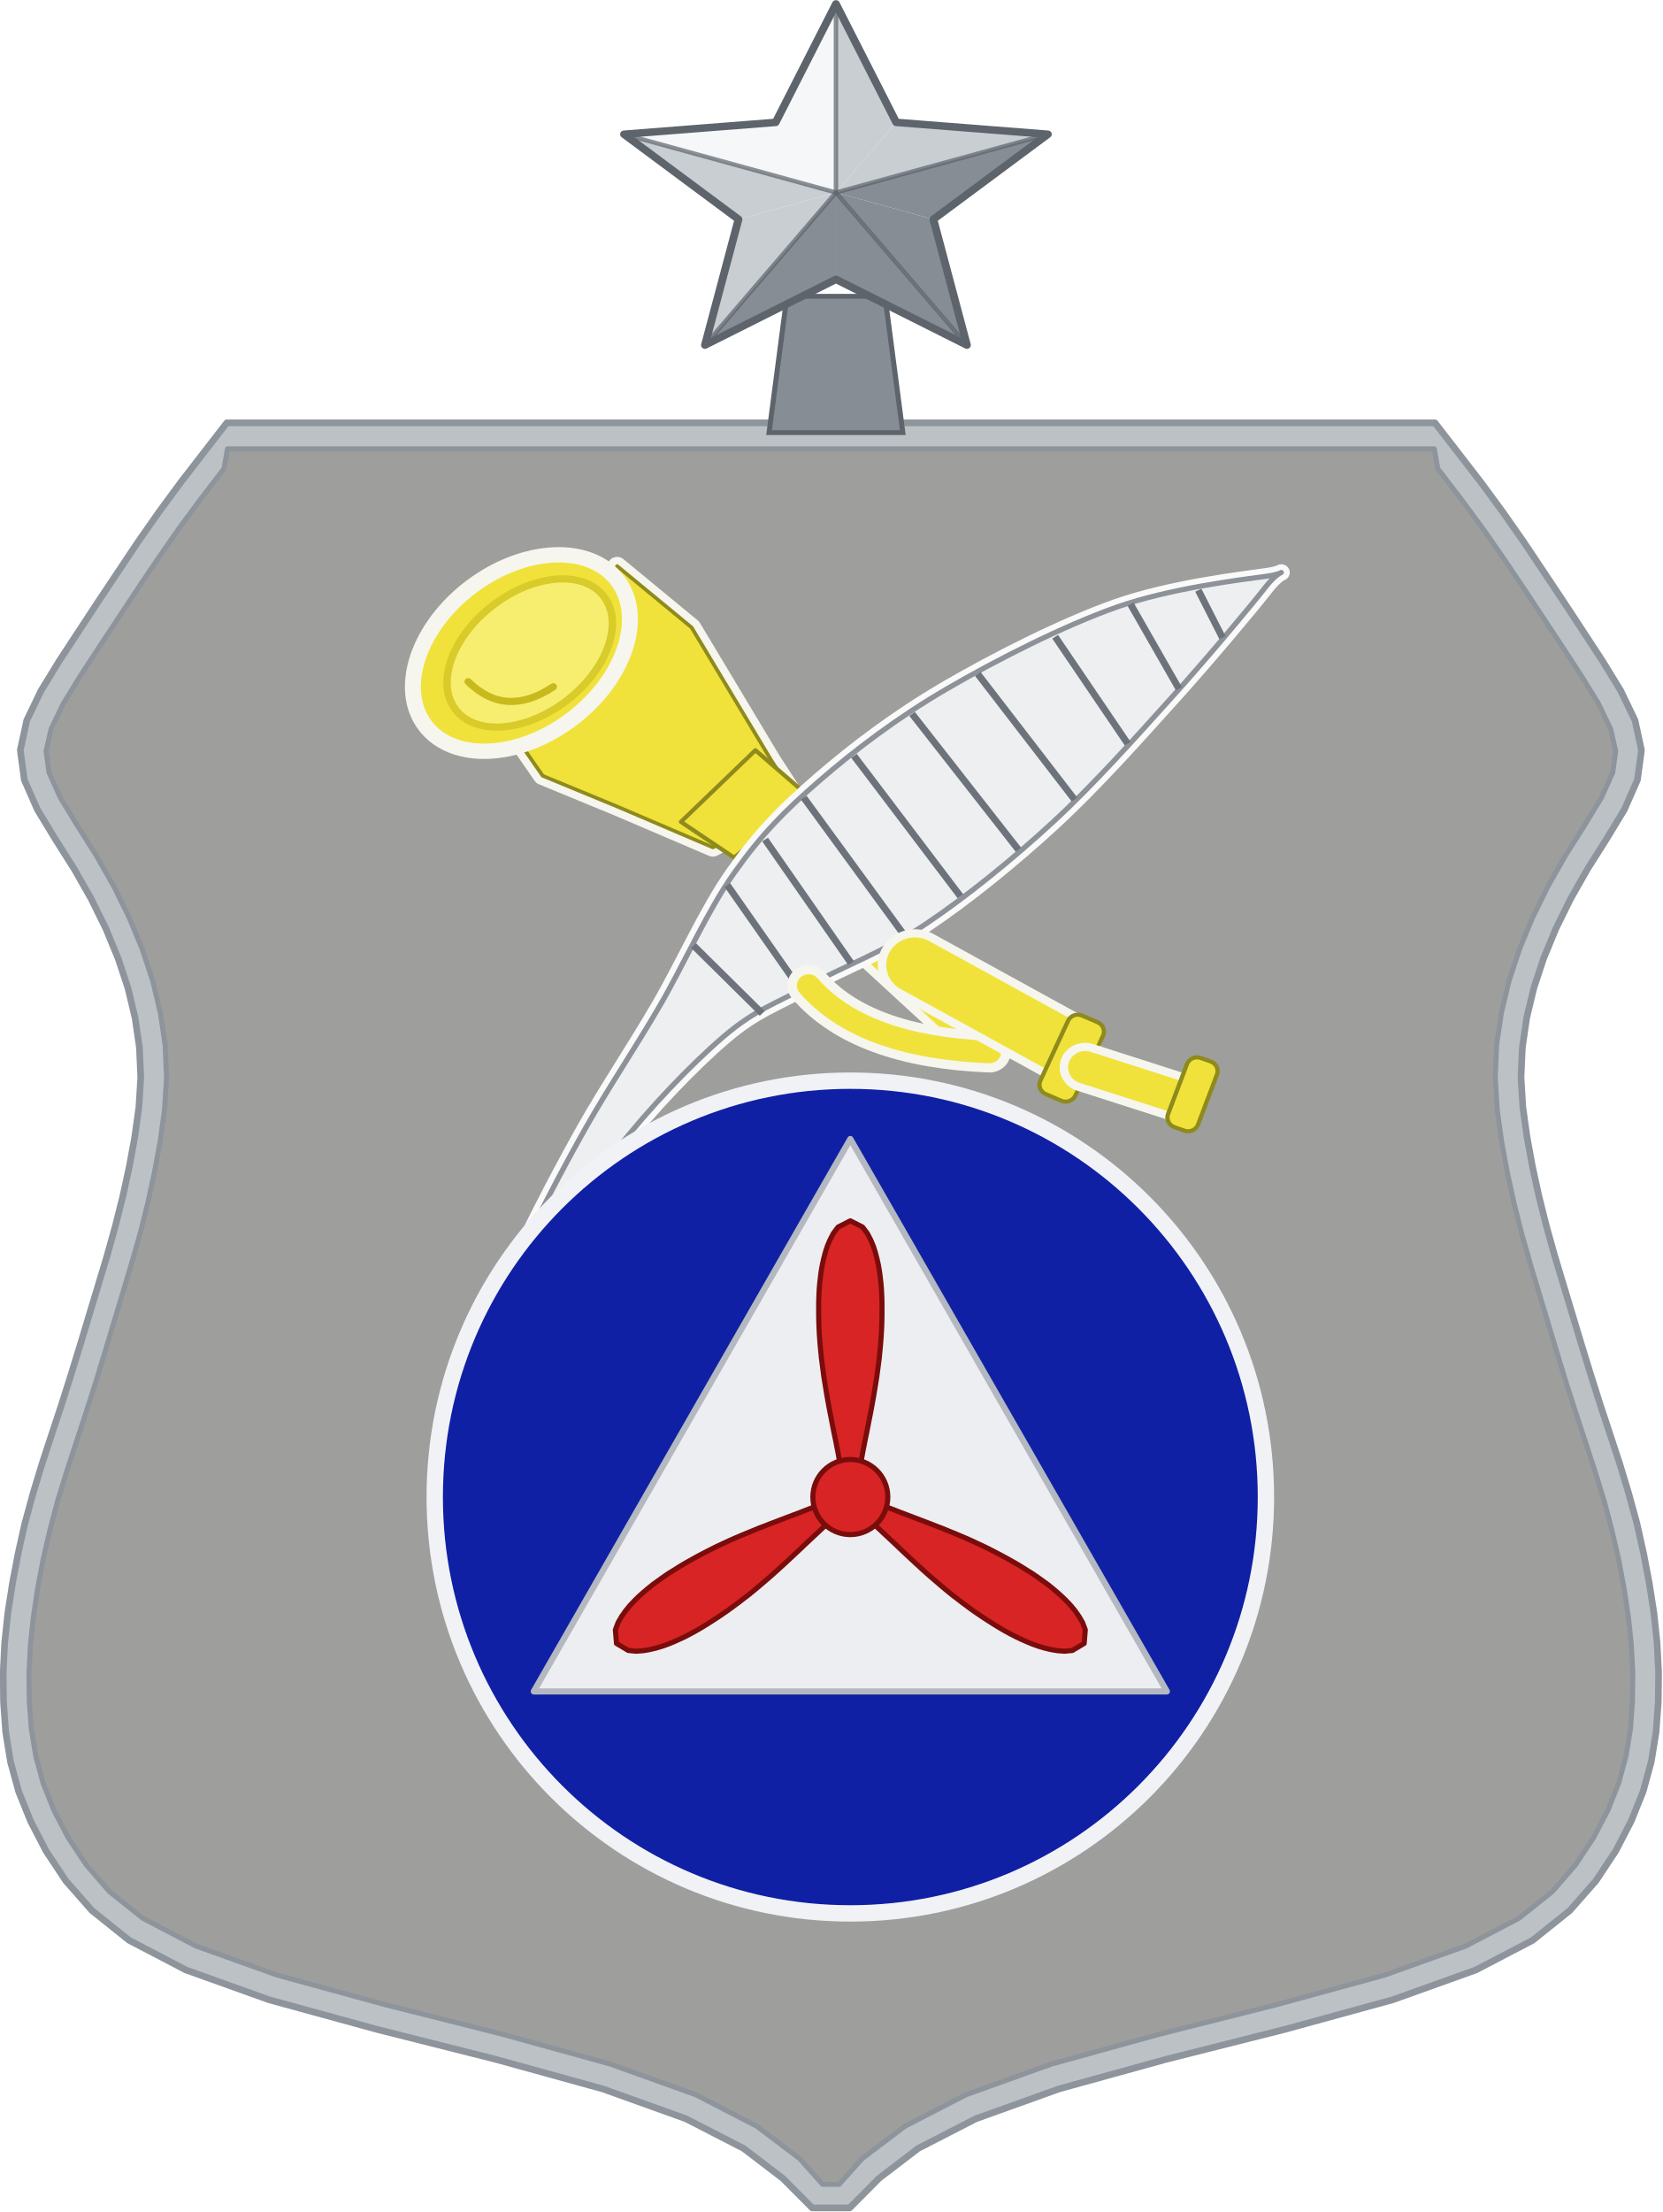
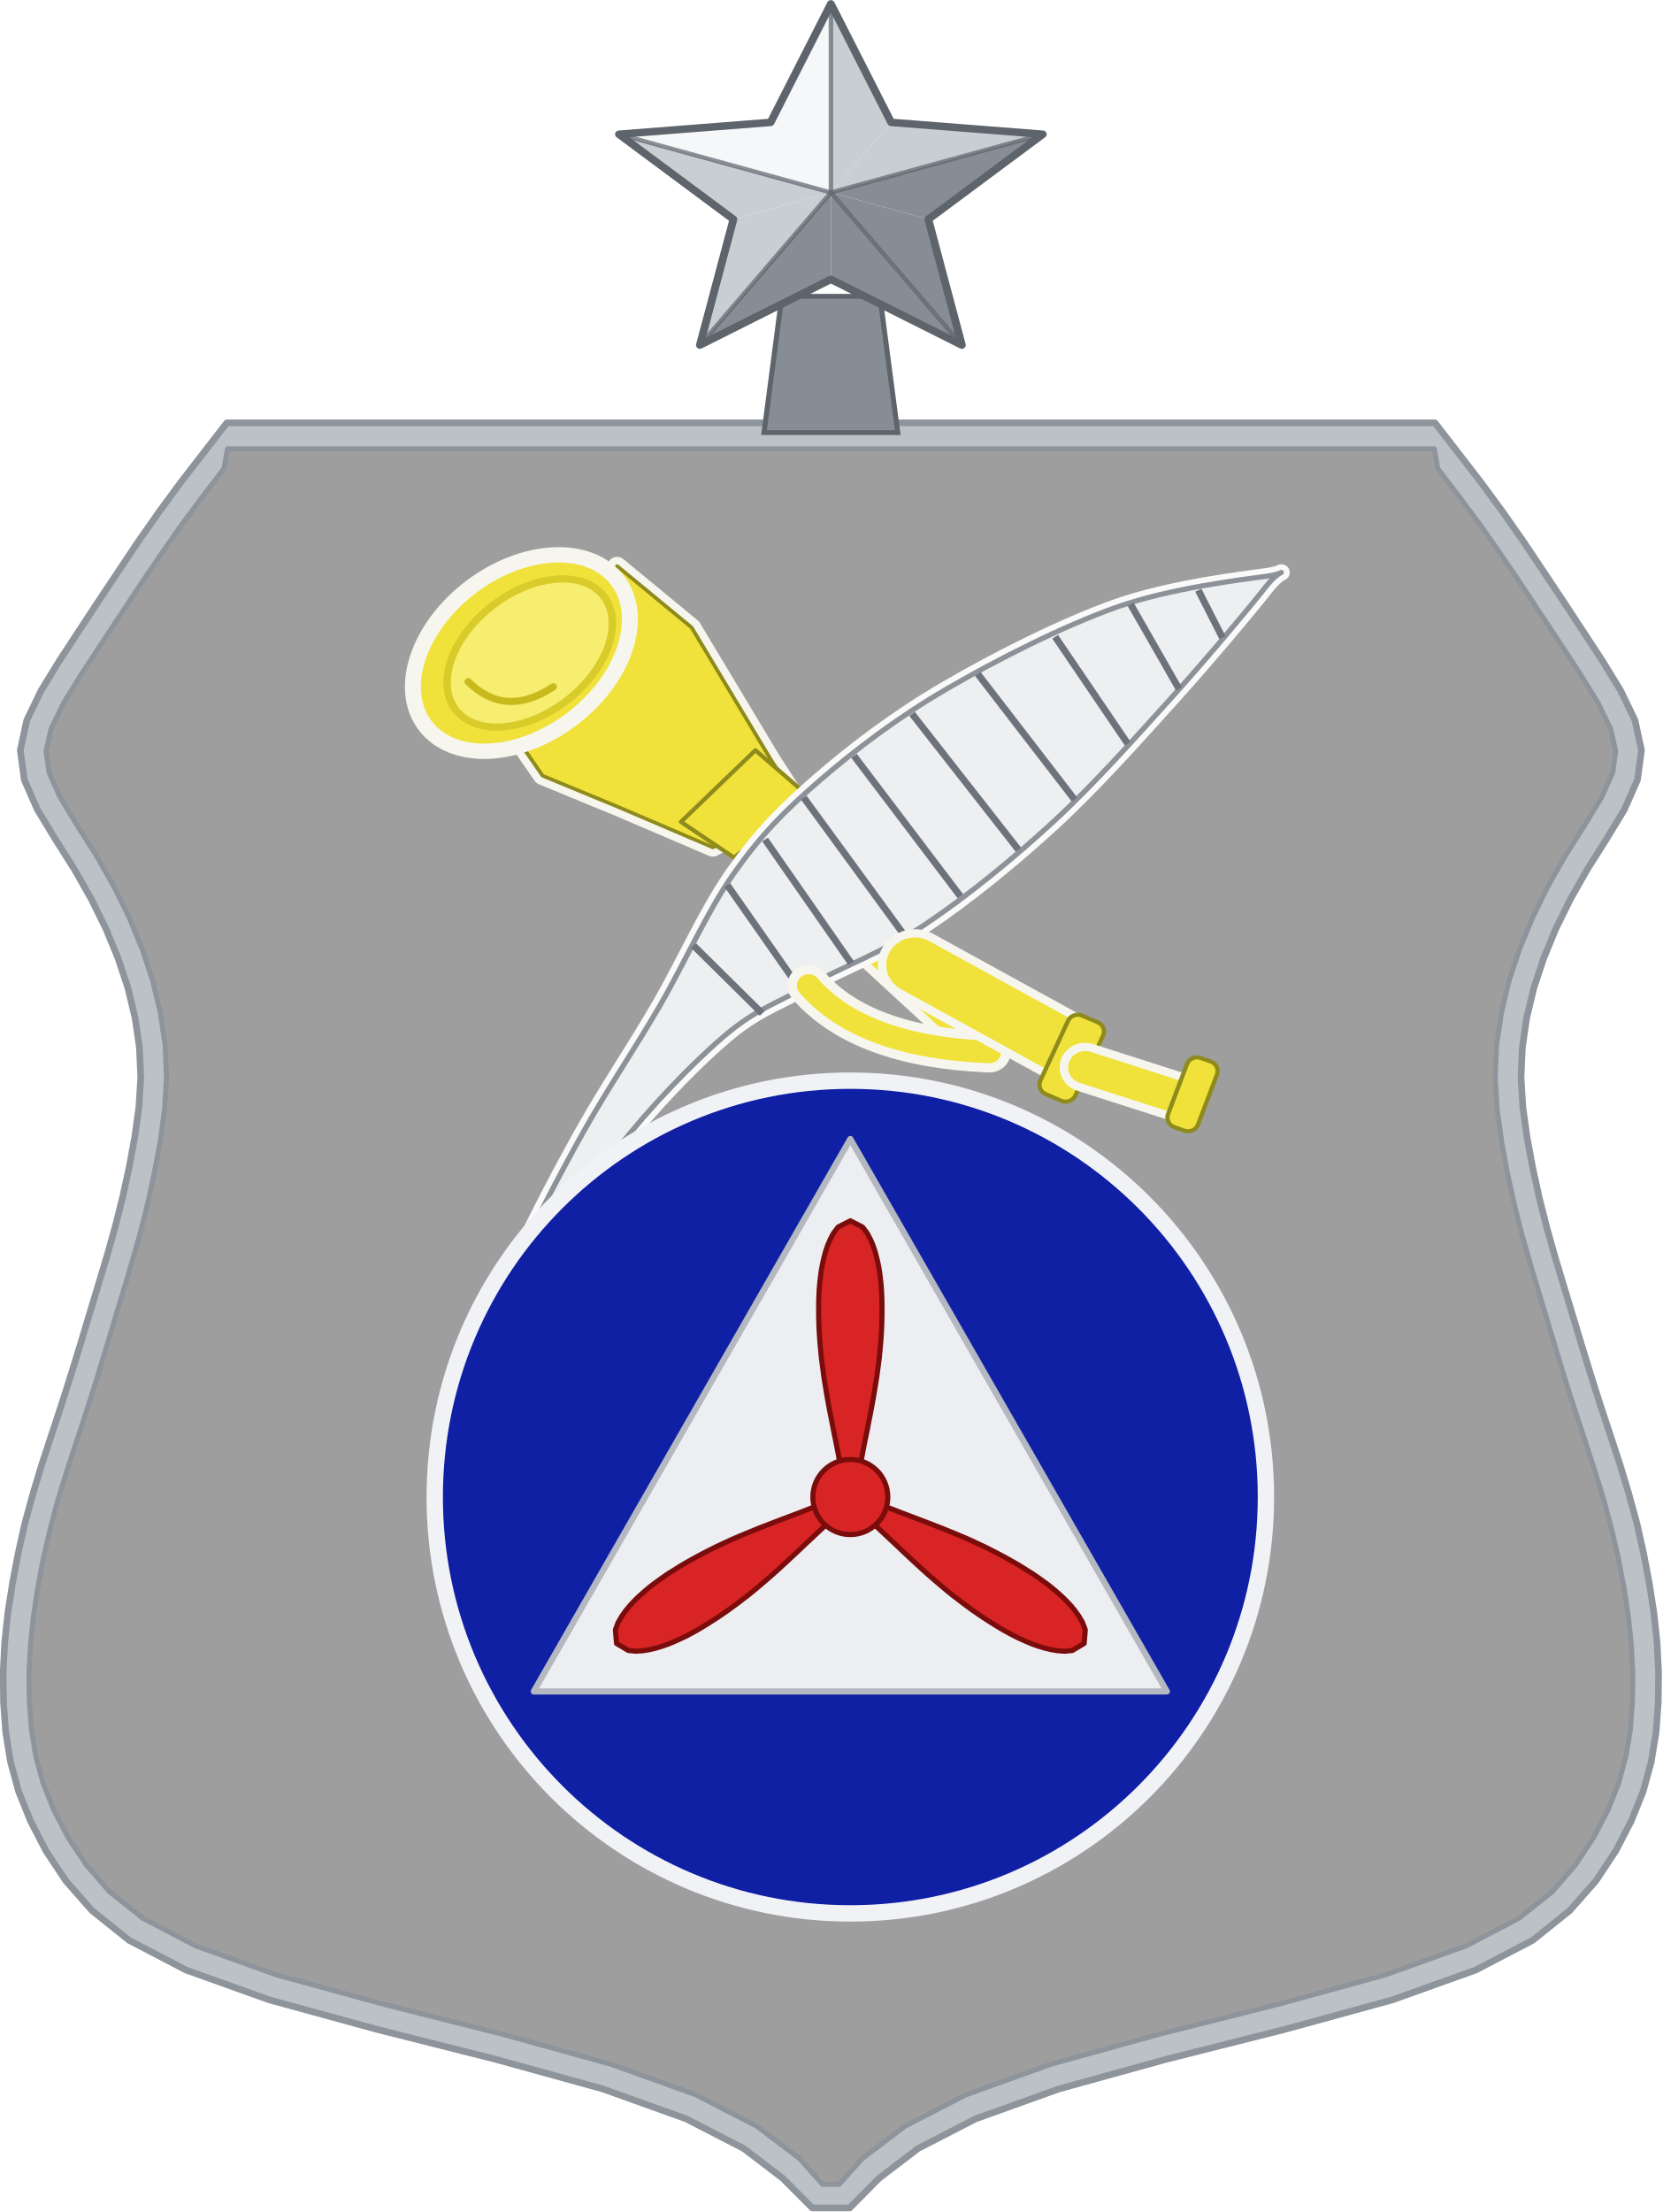
<svg xmlns="http://www.w3.org/2000/svg" width="1.25in" height="1.663in" viewBox="0 0 125 166.3" data-source="reference-art-measured" data-asset-id="enamel-historian-senior">
  <g transform="scale(1.25)">
    <g transform="scale(0.586) translate(-32.7 -6.6)">
      <defs>
        <clipPath id="enamel-historian-senior__sh-clip">
          <path d="M13.68,1.55L13.47,2.73L12.11,4.49L10.81,6.23L9.58,7.98L8.38,9.74L7.20,11.51L6.02,13.28L4.86,15.04L3.81,16.73L3.06,18.27L2.76,19.59L2.94,20.87L3.61,22.35L4.64,24.03L5.79,25.83L6.85,27.68L7.77,29.54L8.55,31.41L9.18,33.30L9.64,35.21L9.93,37.14L10.01,39.08L9.89,40.99L9.63,42.86L9.29,44.69L8.89,46.52L8.43,48.34L7.91,50.15L7.37,51.94L6.83,53.71L6.29,55.49L5.74,57.28L5.16,59.07L4.57,60.85L3.99,62.61L3.45,64.35L2.99,66.07L2.59,67.79L2.26,69.51L2.00,71.22L1.82,72.91L1.73,74.60L1.75,76.28L1.87,77.93L2.14,79.56L2.58,81.17L3.23,82.79L4.09,84.42L5.18,86.05L6.57,87.64L8.58,89.23L11.78,90.89L16.65,92.62L23.09,94.37L30.21,96.15L36.74,97.94L41.88,99.77L45.55,101.65L48.11,103.57L49.50,105.11L50.50,105.11L51.89,103.57L54.45,101.65L58.12,99.77L63.26,97.94L69.79,96.15L76.91,94.37L83.35,92.62L88.22,90.89L91.42,89.23L93.43,87.64L94.82,86.05L95.91,84.42L96.77,82.79L97.42,81.17L97.86,79.56L98.13,77.93L98.25,76.28L98.27,74.60L98.18,72.91L98.00,71.22L97.74,69.51L97.41,67.79L97.01,66.07L96.55,64.35L96.01,62.61L95.43,60.85L94.84,59.07L94.26,57.28L93.71,55.49L93.17,53.71L92.63,51.94L92.09,50.15L91.57,48.34L91.11,46.52L90.71,44.69L90.37,42.86L90.11,40.99L89.99,39.08L90.07,37.14L90.36,35.21L90.82,33.30L91.45,31.41L92.23,29.54L93.15,27.68L94.21,25.83L95.36,24.03L96.39,22.35L97.06,20.87L97.24,19.59L96.94,18.27L96.19,16.73L95.14,15.04L93.98,13.28L92.80,11.51L91.62,9.74L90.42,7.98L89.19,6.23L87.89,4.49L86.53,2.73L86.32,1.55Z" />
        </clipPath>
      </defs>
      <g transform="translate(118.00 0) scale(1.04 1) translate(-118.00 0)">
        <g transform="translate(36.00 50.00) scale(1.64 1.72)">
          <path id="enamel-historian-senior__sh-outline" d="M13.64,0.00L12.25,1.78L10.87,3.55L9.55,5.33L8.30,7.10L7.10,8.88L5.91,10.65L4.73,12.43L3.56,14.20L2.46,15.98L1.60,17.75L1.21,19.53L1.45,21.30L2.24,23.08L3.33,24.86L4.46,26.63L5.48,28.41L6.36,30.18L7.10,31.96L7.69,33.73L8.12,35.51L8.38,37.28L8.46,39.06L8.35,40.83L8.10,42.61L7.77,44.39L7.38,46.16L6.93,47.94L6.43,49.71L5.89,51.49L5.35,53.26L4.81,55.04L4.26,56.81L3.69,58.59L3.10,60.36L2.51,62.14L1.97,63.91L1.48,65.69L1.08,67.47L0.74,69.24L0.46,71.02L0.27,72.79L0.18,74.57L0.20,76.34L0.33,78.12L0.62,79.89L1.11,81.67L1.83,83.44L2.76,85.22L3.95,87.00L5.52,88.77L7.76,90.55L11.18,92.32L16.19,94.10L22.70,95.87L29.82,97.65L36.28,99.42L41.28,101.20L44.75,102.97L47.10,104.75L48.88,106.52L51.13,106.52L52.90,104.75L55.25,102.97L58.72,101.20L63.72,99.42L70.18,97.65L77.30,95.87L83.81,94.10L88.82,92.32L92.24,90.55L94.48,88.77L96.05,87.00L97.24,85.22L98.17,83.44L98.89,81.67L99.38,79.89L99.67,78.12L99.80,76.34L99.82,74.57L99.73,72.79L99.54,71.02L99.26,69.24L98.92,67.47L98.52,65.69L98.03,63.91L97.49,62.14L96.90,60.36L96.31,58.59L95.74,56.81L95.19,55.04L94.65,53.26L94.11,51.49L93.57,49.71L93.07,47.94L92.62,46.16L92.23,44.39L91.90,42.61L91.65,40.83L91.54,39.06L91.62,37.28L91.88,35.51L92.31,33.73L92.90,31.96L93.64,30.18L94.52,28.41L95.54,26.63L96.67,24.86L97.76,23.08L98.55,21.30L98.79,19.53L98.40,17.75L97.54,15.98L96.44,14.20L95.27,12.43L94.09,10.65L92.90,8.88L91.70,7.10L90.45,5.33L89.13,3.55L87.75,1.78L86.36,0.00Z" fill="#bcc1c6" stroke="#8d949b" stroke-width="0.4" stroke-linejoin="round" />
-           <path d="M13.68,1.55L13.47,2.73L12.11,4.49L10.81,6.23L9.58,7.98L8.38,9.74L7.20,11.51L6.02,13.28L4.86,15.04L3.81,16.73L3.06,18.27L2.76,19.59L2.94,20.87L3.61,22.35L4.64,24.03L5.79,25.83L6.85,27.68L7.77,29.54L8.55,31.41L9.18,33.30L9.64,35.21L9.93,37.14L10.01,39.08L9.89,40.99L9.63,42.86L9.29,44.69L8.89,46.52L8.43,48.34L7.91,50.15L7.37,51.94L6.83,53.71L6.29,55.49L5.74,57.28L5.16,59.07L4.57,60.85L3.99,62.61L3.45,64.35L2.99,66.07L2.59,67.79L2.26,69.51L2.00,71.22L1.82,72.91L1.73,74.60L1.75,76.28L1.87,77.93L2.14,79.56L2.58,81.17L3.23,82.79L4.09,84.42L5.18,86.05L6.57,87.64L8.58,89.23L11.78,90.89L16.65,92.62L23.09,94.37L30.21,96.15L36.74,97.94L41.88,99.77L45.55,101.65L48.11,103.57L49.50,105.11L50.50,105.11L51.89,103.57L54.45,101.65L58.12,99.77L63.26,97.94L69.79,96.15L76.91,94.37L83.35,92.62L88.22,90.89L91.42,89.23L93.43,87.64L94.82,86.05L95.91,84.42L96.77,82.79L97.42,81.17L97.86,79.56L98.13,77.93L98.25,76.28L98.27,74.60L98.18,72.91L98.00,71.22L97.74,69.51L97.41,67.79L97.01,66.07L96.55,64.35L96.01,62.61L95.43,60.85L94.84,59.07L94.26,57.28L93.71,55.49L93.17,53.71L92.63,51.94L92.09,50.15L91.57,48.34L91.11,46.52L90.71,44.69L90.37,42.86L90.11,40.99L89.99,39.08L90.07,37.14L90.36,35.21L90.82,33.30L91.45,31.41L92.23,29.54L93.15,27.68L94.21,25.83L95.36,24.03L96.39,22.35L97.06,20.87L97.24,19.59L96.94,18.27L96.19,16.73L95.14,15.04L93.98,13.28L92.80,11.51L91.62,9.74L90.42,7.98L89.19,6.23L87.89,4.49L86.53,2.73L86.32,1.55Z" fill="#9e9e9d" stroke="#8d949b" stroke-width="0.3" stroke-linejoin="round" />
+           <path d="M13.68,1.55L13.47,2.73L12.11,4.49L10.81,6.23L9.58,7.98L8.38,9.74L7.20,11.51L6.02,13.28L4.86,15.04L3.81,16.73L3.06,18.27L2.76,19.59L2.94,20.87L3.61,22.35L4.64,24.03L5.79,25.83L6.85,27.68L7.77,29.54L8.55,31.41L9.18,33.30L9.64,35.21L9.93,37.14L10.01,39.08L9.89,40.99L9.63,42.86L9.29,44.69L8.89,46.52L8.43,48.34L7.91,50.15L7.37,51.94L6.83,53.71L6.29,55.49L5.74,57.28L5.16,59.07L4.57,60.85L3.99,62.61L3.45,64.35L2.99,66.07L2.59,67.79L2.26,69.51L2.00,71.22L1.82,72.91L1.73,74.60L1.75,76.28L1.87,77.93L2.14,79.56L2.58,81.17L3.23,82.79L4.09,84.42L5.18,86.05L6.57,87.64L8.58,89.23L11.78,90.89L16.65,92.62L23.09,94.37L30.21,96.15L36.74,97.94L41.88,99.77L45.55,101.65L48.11,103.57L49.50,105.11L50.50,105.11L51.89,103.57L54.45,101.65L58.12,99.77L63.26,97.94L69.79,96.15L76.91,94.37L83.35,92.62L88.22,90.89L91.42,89.23L93.43,87.64L94.82,86.05L95.91,84.42L96.77,82.79L97.42,81.17L97.86,79.56L98.13,77.93L98.25,76.28L98.27,74.60L98.18,72.91L98.00,71.22L97.74,69.51L97.41,67.79L97.01,66.07L96.55,64.35L96.01,62.61L95.43,60.85L94.84,59.07L94.26,57.28L93.71,55.49L93.17,53.71L92.63,51.94L92.09,50.15L91.57,48.34L91.11,46.52L90.71,44.69L90.37,42.86L90.11,40.99L89.99,39.08L90.07,37.14L90.36,35.21L90.82,33.30L91.45,31.41L92.23,29.54L93.15,27.68L94.21,25.83L95.36,24.03L96.39,22.35L97.06,20.87L97.24,19.59L96.94,18.27L96.19,16.73L95.14,15.04L93.98,13.28L92.80,11.51L91.62,9.74L90.42,7.98L89.19,6.23L87.89,4.49L86.53,2.73L86.32,1.55Z" fill="#9e9e9e" stroke="#8d949b" stroke-width="0.3" stroke-linejoin="round" />
        </g>
        <g transform="translate(36.00 50.00) scale(1.05 1.05) translate(-41 -37)">
          <path d="M110,74L133,96" stroke="#f6f6ee" stroke-width="6.80" stroke-linecap="round" />
          <path d="M110,74L133,96" stroke="#f0e23a" stroke-width="5.2" stroke-linecap="round" />
          <path d="M90,68.5L99,51L106,57L113.5,70L116,74L108,78.5L99,74.5L92,71.5Z" fill="#f0e23a" stroke="#f6f6ee" stroke-width="1.8" stroke-linejoin="round" />
          <path d="M90,68.5L99,51L106,57L113.5,70L116,74L108,78.5L99,74.5L92,71.5Z" fill="#f0e23a" stroke="#8e8a1c" stroke-width=".35" stroke-linejoin="round" />
          <path d="M112,69L117,73.5L110,79.5L105,76Z" fill="#f0e23a" stroke="#8e8a1c" stroke-width=".4" stroke-linejoin="round" />
          <ellipse cx="90" cy="59.5" rx="11.5" ry="8" transform="rotate(-40 90 59.5)" fill="#f0e23a" stroke="#f6f6ee" stroke-width="1.5" />
          <ellipse cx="90.6" cy="60" rx="8.9" ry="5.8" transform="rotate(-40 90 59.5)" fill="#f7ee70" stroke="#d8cb2a" stroke-width=".7" />
          <path d="M85,62.3q3.5,3.6 8,0.5" fill="none" stroke="#c8ba1c" stroke-width=".7" stroke-linecap="round" />
          <path d="M160.00,52.00C157.67,52.33 151.00,53.17 146.00,55.00C141.00,56.83 134.67,60.17 130.00,63.00C125.33,65.83 121.33,69.00 118.00,72.00C114.67,75.00 112.50,77.33 110.00,81.00C107.50,84.67 105.33,89.83 103.00,94.00C100.67,98.17 98.17,102.00 96.00,106.00C93.83,110.00 91.50,114.67 90.00,118.00C88.50,121.33 86.83,125.50 87.00,126.00C87.17,126.50 89.00,124.00 91.00,121.00C93.00,118.00 96.00,112.00 99.00,108.00C102.00,104.00 106.00,99.67 109.00,97.00C112.00,94.33 113.83,93.83 117.00,92.00C120.17,90.17 124.17,88.67 128.00,86.00C131.83,83.33 136.17,79.67 140.00,76.00C143.83,72.33 147.67,67.83 151.00,64.00C154.33,60.17 158.50,55.00 160.00,53.00C161.50,51.00 162.33,51.67 160.00,52.00Z" fill="#eeeff1" stroke="#fafafa" stroke-width="1.6" stroke-linejoin="round" />
          <path d="M160.00,52.00C157.67,52.33 151.00,53.17 146.00,55.00C141.00,56.83 134.67,60.17 130.00,63.00C125.33,65.83 121.33,69.00 118.00,72.00C114.67,75.00 112.50,77.33 110.00,81.00C107.50,84.67 105.33,89.83 103.00,94.00C100.67,98.17 98.17,102.00 96.00,106.00C93.83,110.00 91.50,114.67 90.00,118.00C88.50,121.33 86.83,125.50 87.00,126.00C87.17,126.50 89.00,124.00 91.00,121.00C93.00,118.00 96.00,112.00 99.00,108.00C102.00,104.00 106.00,99.67 109.00,97.00C112.00,94.33 113.83,93.83 117.00,92.00C120.17,90.17 124.17,88.67 128.00,86.00C131.83,83.33 136.17,79.67 140.00,76.00C143.83,72.33 147.67,67.83 151.00,64.00C154.33,60.17 158.50,55.00 160.00,53.00C161.50,51.00 162.33,51.67 160.00,52.00Z" fill="#eeeff1" stroke="#8d9299" stroke-width=".5" stroke-linejoin="round" />
          <path d="M153.64,53.36L155.91,58.00" stroke="#6d737a" stroke-width=".65" />
          <path d="M147.27,54.73L151.82,63.00" stroke="#6d737a" stroke-width=".65" />
          <path d="M140.18,57.91L147.00,68.36" stroke="#6d737a" stroke-width=".65" />
          <path d="M132.91,61.55L142.00,73.82" stroke="#6d737a" stroke-width=".65" />
          <path d="M126.73,65.45L136.73,78.73" stroke="#6d737a" stroke-width=".65" />
          <path d="M121.27,69.55L131.27,83.27" stroke="#6d737a" stroke-width=".65" />
          <path d="M116.55,73.64L126.00,87.09" stroke="#6d737a" stroke-width=".65" />
          <path d="M112.91,77.73L121.00,89.82" stroke="#6d737a" stroke-width=".65" />
          <path d="M109.36,82.18L116.27,92.45" stroke="#6d737a" stroke-width=".65" />
          <path d="M106.18,88.09L112.64,94.73" stroke="#6d737a" stroke-width=".65" />
          <path d="M117,92 Q122,98 134,98.5" fill="none" stroke="#f6f6ee" stroke-width="4" stroke-linecap="round" />
          <path d="M117,92 Q122,98 134,98.5" fill="none" stroke="#f0e23a" stroke-width="2.2" stroke-linecap="round" />
          <path d="M127,90L141,98" stroke="#f6f6ee" stroke-width="7.00" stroke-linecap="round" />
          <path d="M127,90L141,98" stroke="#f0e23a" stroke-width="5.4" stroke-linecap="round" />
          <rect x="140" y="95" width="3.6" height="8.4" rx="1" transform="rotate(24 142 99)" fill="#f0e23a" stroke="#8e8a1c" stroke-width=".4" />
          <path d="M143,100L152,103" stroke="#f6f6ee" stroke-width="4.80" stroke-linecap="round" />
          <path d="M143,100L152,103" stroke="#f0e23a" stroke-width="3.2" stroke-linecap="round" />
          <rect x="151.6" y="99" width="3" height="7.2" rx="1" transform="rotate(20 153 102.6)" fill="#f0e23a" stroke="#8e8a1c" stroke-width=".4" />
        </g>
        <g transform="translate(118.00 0) scale(0.96 1) translate(-118.00 0)">
          <g transform="translate(36.00 50.00) scale(1.05 1.05) translate(-41 -37)">
            <circle cx="121" cy="142" r="40.7" fill="#1020a4" stroke="#f1f2f6" stroke-width="1.6" />
            <path d="M121,107L152,161L90,161Z" fill="#eceef2" stroke="#b4b8c0" stroke-width=".6" stroke-linejoin="round" />
            <path d="M121.92,139.43L122.01,138.82L122.11,138.21L122.22,137.60L122.34,136.99L122.46,136.38L122.59,135.77L122.71,135.15L122.83,134.54L122.95,133.93L123.07,133.32L123.18,132.71L123.29,132.10L123.39,131.49L123.49,130.88L123.59,130.27L123.67,129.66L123.75,129.05L123.83,128.44L123.89,127.83L123.95,127.21L124.00,126.60L124.04,125.99L124.07,125.38L124.09,124.77L124.10,124.16L124.10,123.55L124.10,122.94L124.08,122.33L124.05,121.72L124.00,121.11L123.93,120.50L123.85,119.89L123.74,119.28L123.60,118.66L123.44,118.05L123.24,117.44L122.98,116.83L122.66,116.22L122.20,115.61L121.00,115.00L121.00,115.00L119.80,115.61L119.34,116.22L119.02,116.83L118.76,117.44L118.56,118.05L118.40,118.66L118.26,119.28L118.15,119.89L118.07,120.50L118.00,121.11L117.95,121.72L117.92,122.33L117.90,122.94L117.90,123.55L117.90,124.16L117.91,124.77L117.93,125.38L117.96,125.99L118.00,126.60L118.05,127.21L118.11,127.83L118.17,128.44L118.25,129.05L118.33,129.66L118.41,130.27L118.51,130.88L118.61,131.49L118.71,132.10L118.82,132.71L118.93,133.32L119.05,133.93L119.17,134.54L119.29,135.15L119.41,135.77L119.54,136.38L119.66,136.99L119.78,137.60L119.89,138.21L119.99,138.82L120.08,139.43Z" fill="#d82424" stroke="#7a0c0c" stroke-width=".5" stroke-linejoin="round" />
            <path d="M118.33,142.58L117.77,142.83L117.20,143.07L116.62,143.29L116.04,143.52L115.45,143.74L114.87,143.96L114.29,144.18L113.71,144.40L113.13,144.62L112.55,144.85L111.97,145.07L111.39,145.31L110.82,145.54L110.25,145.78L109.68,146.02L109.12,146.27L108.56,146.53L108.00,146.79L107.45,147.06L106.90,147.34L106.36,147.62L105.82,147.91L105.28,148.21L104.75,148.51L104.23,148.82L103.71,149.15L103.19,149.47L102.69,149.81L102.19,150.17L101.69,150.53L101.21,150.91L100.74,151.31L100.28,151.72L99.83,152.16L99.40,152.62L98.99,153.12L98.61,153.66L98.26,154.26L97.99,154.97L98.10,156.31L98.10,156.31L99.26,157.00L100.02,157.07L100.71,157.02L101.36,156.91L101.99,156.76L102.59,156.58L103.18,156.37L103.76,156.13L104.32,155.88L104.87,155.62L105.42,155.33L105.95,155.04L106.48,154.73L107.00,154.41L107.52,154.08L108.03,153.75L108.53,153.41L109.04,153.06L109.53,152.70L110.02,152.34L110.51,151.96L111.00,151.59L111.48,151.20L111.95,150.81L112.42,150.41L112.89,150.01L113.36,149.60L113.82,149.19L114.28,148.77L114.74,148.35L115.19,147.93L115.65,147.50L116.10,147.08L116.55,146.65L117.01,146.22L117.46,145.80L117.92,145.37L118.37,144.95L118.84,144.54L119.31,144.14Z" fill="#d82424" stroke="#7a0c0c" stroke-width=".5" stroke-linejoin="round" />
            <path d="M122.69,144.14L123.16,144.54L123.63,144.95L124.08,145.37L124.54,145.80L124.99,146.22L125.45,146.65L125.90,147.08L126.35,147.50L126.81,147.93L127.26,148.35L127.72,148.77L128.18,149.19L128.64,149.60L129.11,150.01L129.58,150.41L130.05,150.81L130.52,151.20L131.00,151.59L131.49,151.96L131.98,152.34L132.47,152.70L132.96,153.06L133.47,153.41L133.97,153.75L134.48,154.08L135.00,154.41L135.52,154.73L136.05,155.04L136.58,155.33L137.13,155.62L137.68,155.88L138.24,156.13L138.82,156.37L139.41,156.58L140.01,156.76L140.64,156.91L141.29,157.02L141.98,157.07L142.74,157.00L143.90,156.31L143.90,156.31L144.01,154.97L143.74,154.26L143.39,153.66L143.01,153.12L142.60,152.62L142.17,152.16L141.72,151.72L141.26,151.31L140.79,150.91L140.31,150.53L139.81,150.17L139.31,149.81L138.81,149.47L138.29,149.15L137.77,148.82L137.25,148.51L136.72,148.21L136.18,147.91L135.64,147.62L135.10,147.34L134.55,147.06L134.00,146.79L133.44,146.53L132.88,146.27L132.32,146.02L131.75,145.78L131.18,145.54L130.61,145.31L130.03,145.07L129.45,144.85L128.87,144.62L128.29,144.40L127.71,144.18L127.13,143.96L126.55,143.74L125.96,143.52L125.38,143.29L124.80,143.07L124.23,142.83L123.67,142.58Z" fill="#d82424" stroke="#7a0c0c" stroke-width=".5" stroke-linejoin="round" />
            <circle cx="121.00" cy="142.00" r="3.67" fill="#d82424" stroke="#7a0c0c" stroke-width=".5" />
          </g>
        </g>
-         <path d="M113.66,37.01L111.90,51.00L125.10,51.00L123.34,37.01Z" fill="#868d95" stroke="#5d646b" stroke-width="0.5" />
-         <path d="M118.50,26.36L118.50,7.00L112.55,19.16Z" fill="#f6f7f8" />
-         <path d="M118.50,26.36L118.50,7.00L124.45,19.16Z" fill="#c9ced3" />
-         <path d="M118.50,26.36L139.42,20.38L124.45,19.16Z" fill="#c9ced3" />
-         <path d="M118.50,26.36L139.42,20.38L128.12,29.11Z" fill="#868d95" />
-         <path d="M118.50,26.36L131.43,42.02L128.12,29.11Z" fill="#868d95" />
-         <path d="M118.50,26.36L131.43,42.02L118.50,35.27Z" fill="#868d95" />
-         <path d="M118.50,26.36L105.57,42.02L118.50,35.27Z" fill="#868d95" />
-         <path d="M118.50,26.36L105.57,42.02L108.88,29.11Z" fill="#c9ced3" />
-         <path d="M118.50,26.36L97.58,20.38L108.88,29.11Z" fill="#c9ced3" />
-         <path d="M118.50,26.36L97.58,20.38L112.55,19.16Z" fill="#f6f7f8" />
-         <path d="M118.50,7.00L124.45,19.16L139.42,20.38L128.12,29.11L131.43,42.02L118.50,35.27L105.57,42.02L108.88,29.11L97.58,20.38L112.55,19.16Z" fill="none" stroke="#5d646b" stroke-width="0.77" stroke-linejoin="round" />
-         <path d="M118.50,26.36L118.50,7.00" stroke="#5d646b" stroke-width="0.44" opacity=".7" />
-         <path d="M118.50,26.36L139.42,20.38" stroke="#5d646b" stroke-width="0.44" opacity=".7" />
-         <path d="M118.50,26.36L131.43,42.02" stroke="#5d646b" stroke-width="0.44" opacity=".7" />
-         <path d="M118.50,26.36L105.57,42.02" stroke="#5d646b" stroke-width="0.44" opacity=".7" />
-         <path d="M118.50,26.36L97.58,20.38" stroke="#5d646b" stroke-width="0.44" opacity=".7" />
+         <path d="M113.16,37.01L111.40,51.00L124.60,51.00L122.84,37.01Z" fill="#868d95" stroke="#5d646b" stroke-width="0.5" />
+         <path d="M118.00,26.36L118.00,7.00L112.05,19.16Z" fill="#f6f7f8" />
+         <path d="M118.00,26.36L118.00,7.00L123.95,19.16Z" fill="#c9ced3" />
+         <path d="M118.00,26.36L138.92,20.38L123.95,19.16Z" fill="#c9ced3" />
+         <path d="M118.00,26.36L138.92,20.38L127.62,29.11Z" fill="#868d95" />
+         <path d="M118.00,26.36L130.93,42.02L127.62,29.11Z" fill="#868d95" />
+         <path d="M118.00,26.36L130.93,42.02L118.00,35.27Z" fill="#868d95" />
+         <path d="M118.00,26.36L105.07,42.02L118.00,35.27Z" fill="#868d95" />
+         <path d="M118.00,26.36L105.07,42.02L108.38,29.11Z" fill="#c9ced3" />
+         <path d="M118.00,26.36L97.08,20.38L108.38,29.11Z" fill="#c9ced3" />
+         <path d="M118.00,26.36L97.08,20.38L112.05,19.16Z" fill="#f6f7f8" />
+         <path d="M118.00,7.00L123.95,19.16L138.92,20.38L127.62,29.11L130.93,42.02L118.00,35.27L105.07,42.02L108.38,29.11L97.08,20.38L112.05,19.16Z" fill="none" stroke="#5d646b" stroke-width="0.77" stroke-linejoin="round" />
+         <path d="M118.00,26.36L118.00,7.00" stroke="#5d646b" stroke-width="0.44" opacity=".7" />
+         <path d="M118.00,26.36L138.92,20.38" stroke="#5d646b" stroke-width="0.44" opacity=".7" />
+         <path d="M118.00,26.36L130.93,42.02" stroke="#5d646b" stroke-width="0.44" opacity=".7" />
+         <path d="M118.00,26.36L105.07,42.02" stroke="#5d646b" stroke-width="0.44" opacity=".7" />
+         <path d="M118.00,26.36L97.08,20.38" stroke="#5d646b" stroke-width="0.44" opacity=".7" />
      </g>
    </g>
  </g>
</svg>
